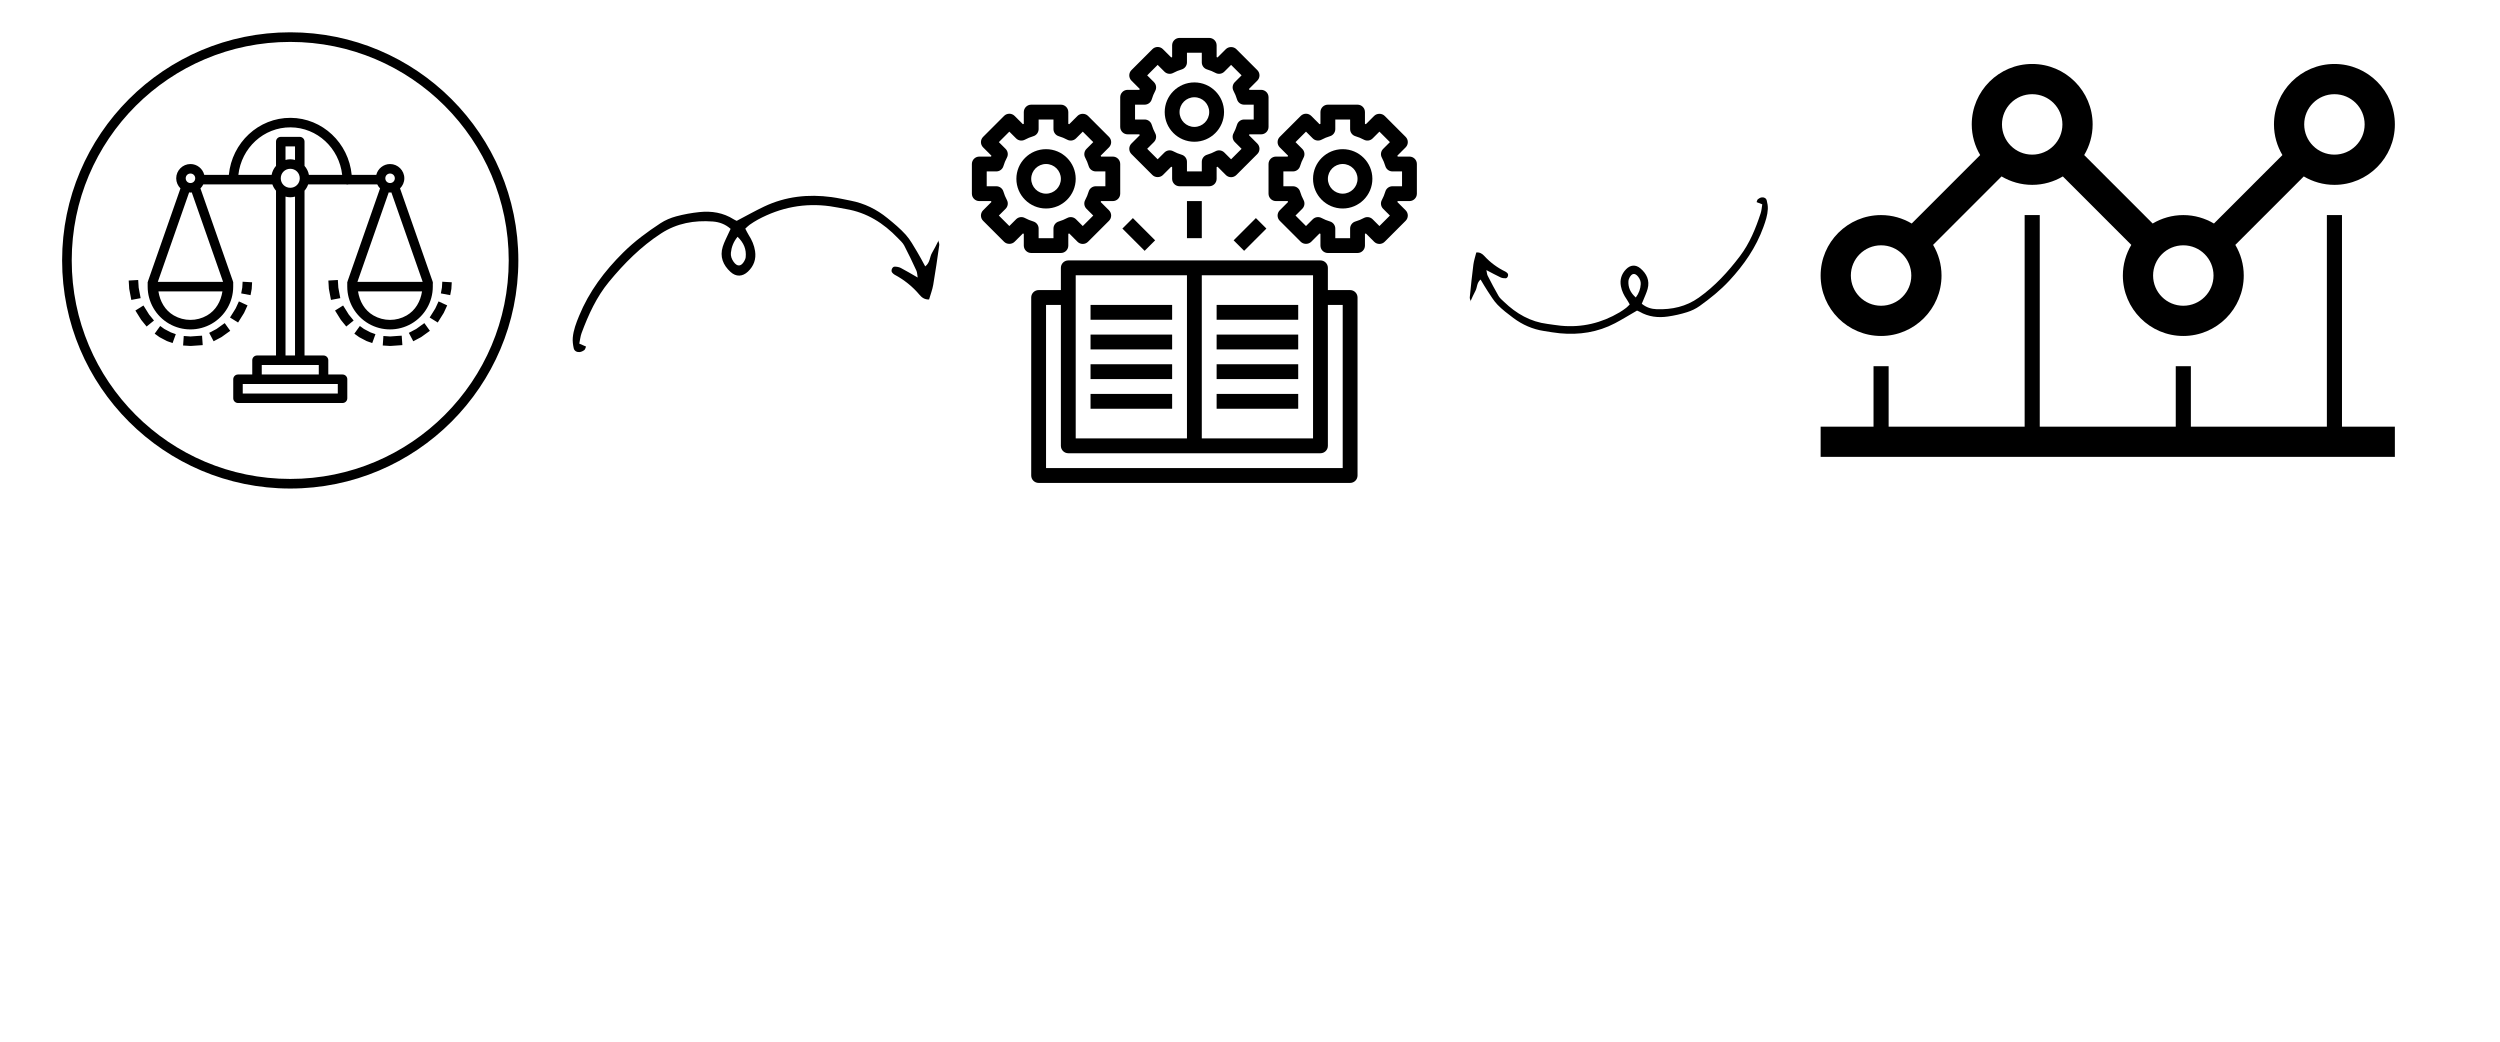
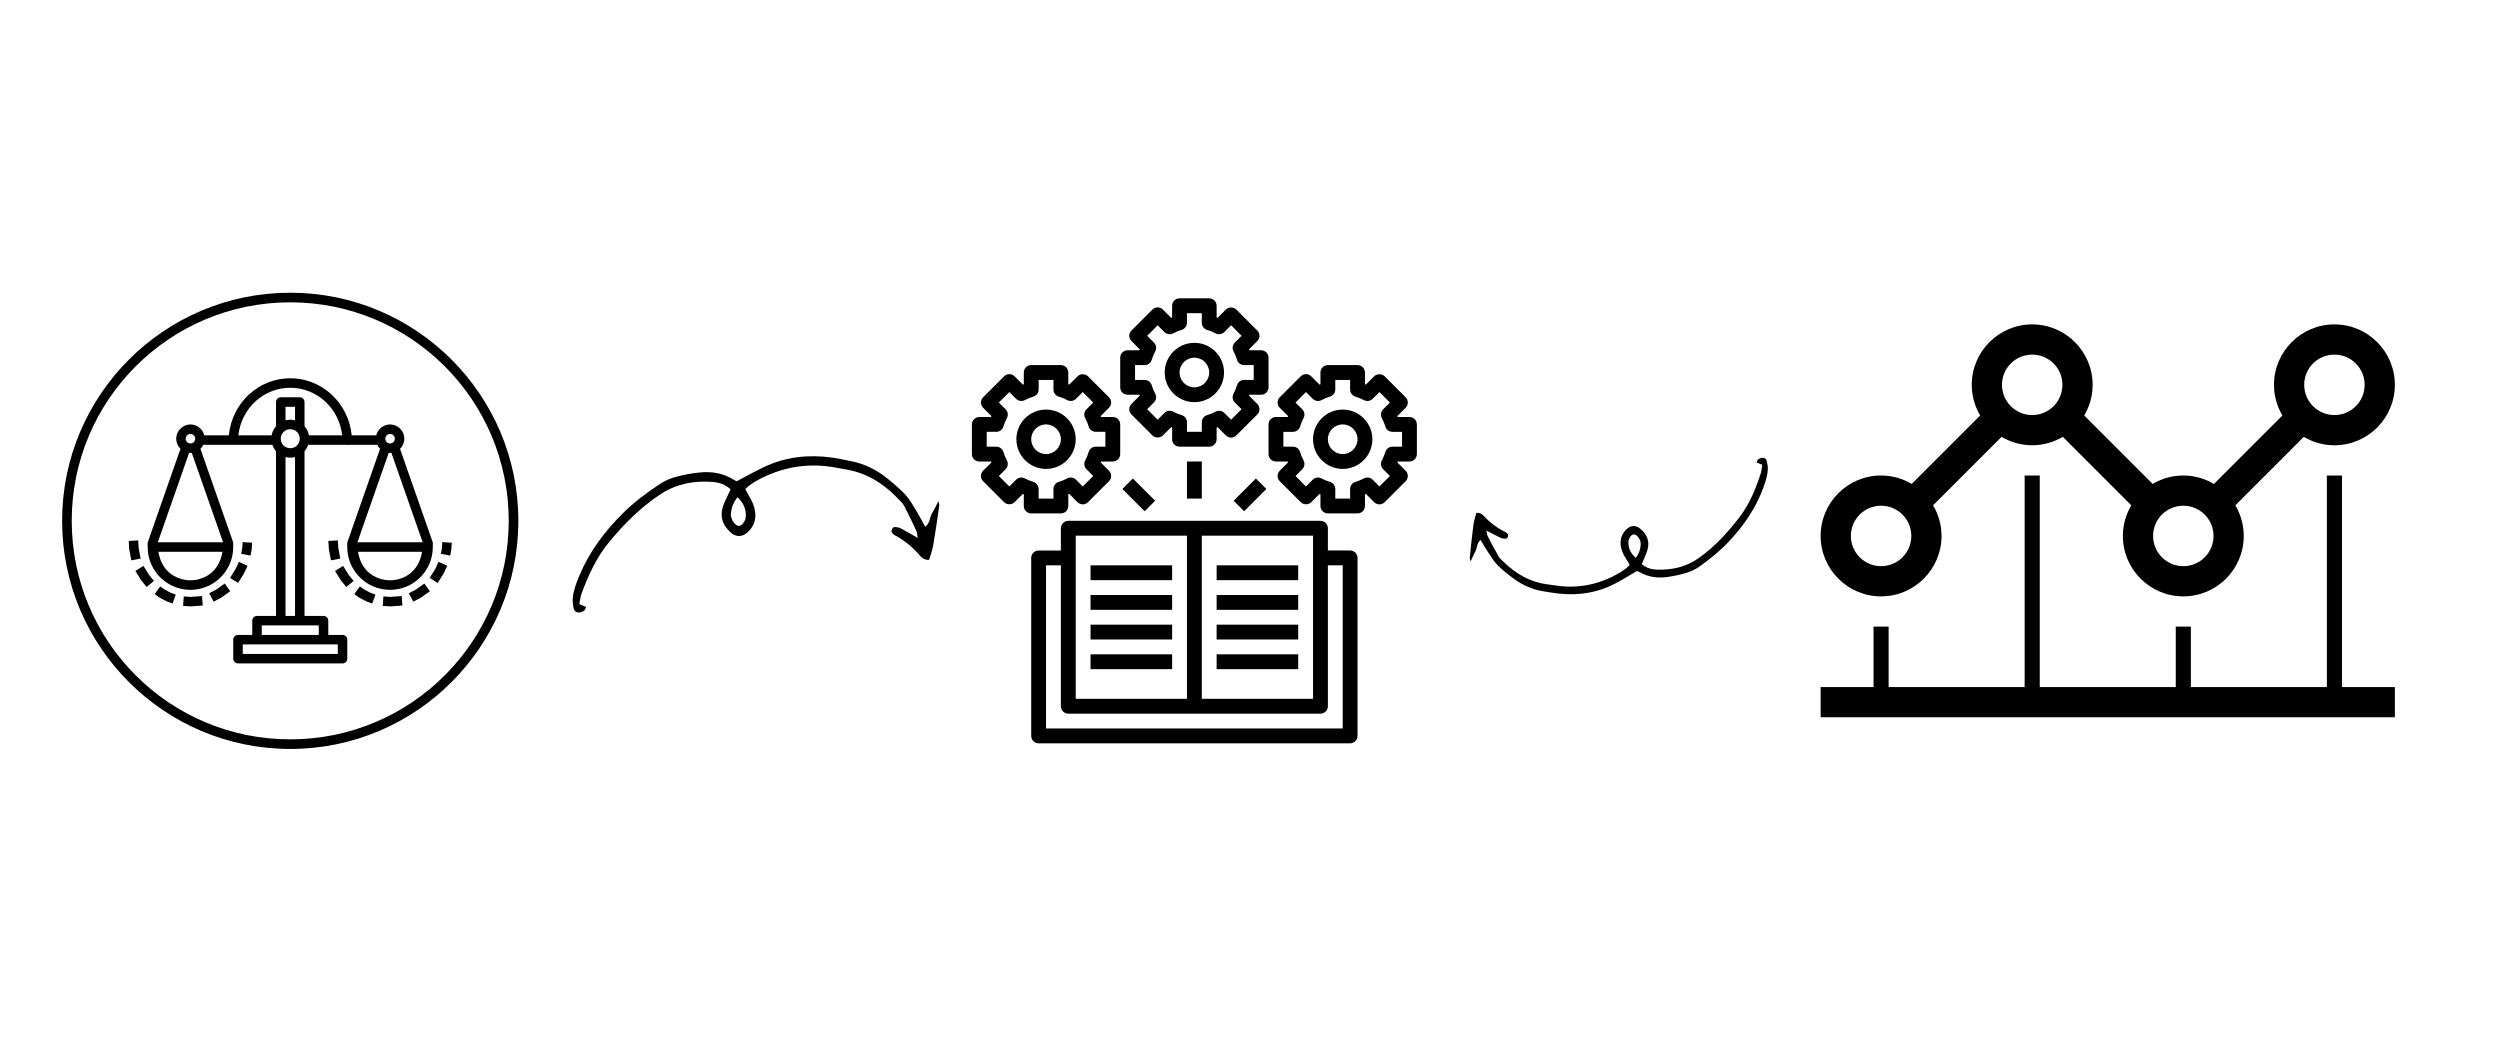
- <svg xmlns="http://www.w3.org/2000/svg" version="1.1" x="0px" y="0px" width="960px" height="400px" viewBox="0 0 960 400" enable-background="new 0 0 960 400" xml:space="preserve">
+ <svg xmlns="http://www.w3.org/2000/svg" version="1.1" x="0px" y="0px" width="960px" height="400px" viewBox="0 0 960 200" enable-background="new 0 0 960 400" xml:space="preserve">
  <g id="Layer_1">
    <g transform="translate(0,-1004.362)">
      <path d="M111.449,1016.766c-48.356,0-87.597,39.24-87.597,87.597s39.24,87.597,87.597,87.597s87.597-39.24,87.597-87.597    S159.805,1016.766,111.449,1016.766z M111.449,1020.458c46.361,0,83.903,37.544,83.904,83.904    c-0.001,46.361-37.543,83.911-83.904,83.911s-83.904-37.55-83.904-83.911C27.544,1058.002,65.087,1020.458,111.449,1020.458z     M111.591,1049.614c-12.333-0.069-22.536,9.56-23.717,21.906h-9.438c-0.594-2.379-2.745-4.17-5.297-4.17    c-3.002,0-5.475,2.473-5.475,5.475c0,1.512,0.627,2.883,1.633,3.878l-12.482,35.672c-0.028,0.072-0.003,0.155-0.021,0.228h-0.093    v1.825c0,5.865,3.133,11.296,8.212,14.229c5.08,2.933,11.346,2.933,16.425,0s8.212-8.363,8.212-14.229v-1.825h-0.078    c-0.019-0.076,0.007-0.158-0.021-0.228l-12.482-35.665c0.451-0.443,0.813-0.965,1.091-1.539h26.533    c0.31,0.897,0.784,1.713,1.396,2.416v63.281h-7.299c-1.008,0-1.825,0.817-1.825,1.825v5.475h-5.475    c-1.008,0-1.825,0.817-1.825,1.824v7.3c0,1.009,0.817,1.825,1.825,1.825h40.148c1.008,0,1.824-0.816,1.824-1.825v-7.3    c0-1.007-0.816-1.824-1.824-1.824h-5.475v-5.475c-0.001-1.008-0.817-1.825-1.825-1.825h-7.3v-63.281    c0.613-0.703,1.087-1.519,1.397-2.416h14.485c0.176,0.055,0.357,0.082,0.541,0.078c0.184,0.001,0.366-0.038,0.542-0.078h10.964    c0.275,0.569,0.631,1.091,1.076,1.532l-12.481,35.672c-0.029,0.072,0.004,0.155-0.015,0.228h-0.1v1.825    c0,5.865,3.133,11.296,8.212,14.229s11.346,2.933,16.425,0s8.212-8.363,8.212-14.229v-0.962c0.006-0.19,0.035-0.373,0.035-0.563    h-0.014c-0.003-0.036-0.017-0.063-0.021-0.093v-0.207h-0.05c-0.02-0.076-0.021-0.155-0.05-0.228l-12.482-35.665    c1.012-0.995,1.646-2.367,1.646-3.885c0-3.002-2.473-5.475-5.475-5.475c-2.552,0-4.703,1.791-5.297,4.17h-9.438    C133.883,1059.289,123.835,1049.683,111.591,1049.614z M111.57,1053.265c10.239,0.058,18.683,7.967,19.825,18.256h-12.768    c-0.24-1.313-0.843-2.493-1.689-3.465v-9.31c0-1.008-0.817-1.824-1.825-1.825h-7.3c-1.008,0.001-1.824,0.817-1.825,1.825v9.31    c-0.847,0.972-1.448,2.151-1.689,3.465H91.531C92.685,1061.131,101.253,1053.205,111.57,1053.265z M109.638,1060.571h3.649v5.211    c-0.586-0.153-1.191-0.257-1.824-0.257s-1.238,0.104-1.825,0.257V1060.571z M111.463,1069.176c2.037,0,3.649,1.612,3.649,3.649    s-1.612,3.649-3.649,3.649c-2.038,0-3.65-1.612-3.65-3.649S109.425,1069.176,111.463,1069.176z M73.139,1071    c1.029,0,1.825,0.796,1.825,1.825s-0.796,1.825-1.825,1.825s-1.824-0.796-1.824-1.825S72.11,1071,73.139,1071z M149.787,1071    c1.029,0,1.825,0.796,1.825,1.825s-0.796,1.825-1.825,1.825s-1.825-0.796-1.825-1.825S148.757,1071,149.787,1071z     M72.626,1078.243c0.171,0,0.337,0.057,0.513,0.057c0.171,0,0.333-0.035,0.499-0.05l12.026,34.353H73.125H60.6L72.626,1078.243z     M149.273,1078.243c0.172,0,0.338,0.057,0.514,0.057c0.171,0,0.332-0.035,0.499-0.05l12.026,34.353h-12.54h-12.524    L149.273,1078.243z M109.638,1079.861c0.587,0.153,1.192,0.257,1.825,0.257s1.238-0.104,1.824-0.257v61.007h-3.649V1079.861z     M53.065,1111.876l-3.643,0.214l0.114,1.825l0.071,1.232l0.007,0.115l0.021,0.106l0.449,2.366l0.335,1.797l3.586-0.677    l-0.335-1.79l-0.421-2.26l-0.071-1.126L53.065,1111.876z M129.734,1111.876l-3.644,0.214l0.114,1.825l0.072,1.232l0.007,0.115    l0.021,0.106l0.448,2.366l0.336,1.797l3.585-0.677l-0.335-1.79l-0.421-2.26l-0.07-1.126L129.734,1111.876z M93.164,1112.546    l-0.136,2.274l-0.078,0.413l-0.335,1.796l3.593,0.671l0.335-1.789l0.1-0.528l0.021-0.113v-0.114l0.144-2.402L93.164,1112.546z     M169.833,1112.546l-0.136,2.274l-0.078,0.413l-0.335,1.796l3.593,0.671l0.335-1.789l0.1-0.528l0.021-0.113v-0.114l0.143-2.402    L169.833,1112.546z M60.835,1116.253h12.29h12.289c-0.579,3.802-2.512,7.281-5.902,9.238c-3.955,2.284-8.819,2.284-12.774,0    C63.347,1123.534,61.415,1120.055,60.835,1116.253z M137.483,1116.253h12.289h12.29c-0.579,3.802-2.512,7.281-5.902,9.238    c-3.955,2.284-8.819,2.284-12.774,0C139.995,1123.534,138.062,1120.055,137.483,1116.253z M91.738,1120.102l-0.763,1.661    l-0.478,1.033l-1.204,1.939l-0.97,1.547l3.101,1.925l0.962-1.547l1.27-2.032l0.057-0.093l0.05-0.107l0.527-1.14l0.764-1.661    L91.738,1120.102z M168.407,1120.102l-0.763,1.661l-0.478,1.033l-1.205,1.939l-0.97,1.547l3.101,1.925l0.963-1.547l1.269-2.032    l0.058-0.093l0.05-0.107l0.527-1.14l0.763-1.661L168.407,1120.102z M55.083,1121.67l-3.094,1.939l0.963,1.547l1.247,2.004    l0.064,0.085l0.071,0.086l0.812,1.005l1.154,1.411l2.83-2.31l-1.154-1.411l-0.728-0.892l-1.197-1.925L55.083,1121.67z     M131.751,1121.67l-3.095,1.939l0.963,1.547l1.247,2.004l0.064,0.085l0.071,0.086l0.812,1.005l1.155,1.411l2.83-2.31l-1.155-1.411    l-0.727-0.892l-1.198-1.925L131.751,1121.67z M86.285,1128.435l-1.482,1.062l-1.654,1.19l-1.212,0.635l-1.611,0.855l1.704,3.229    l1.611-0.855l1.297-0.685l0.114-0.07l0.1-0.064l1.775-1.275l1.482-1.062L86.285,1128.435z M162.954,1128.435l-1.483,1.062    l-1.653,1.19l-1.212,0.635l-1.611,0.855l1.704,3.229l1.61-0.855l1.298-0.685l0.113-0.07l0.101-0.064l1.775-1.275l1.482-1.062    L162.954,1128.435z M61.52,1129.54l-2.125,2.951l1.483,1.07l0.249,0.178l0.1,0.064l0.114,0.078l2.609,1.369l0.106,0.064    l0.122,0.042l0.37,0.136l1.718,0.62l1.24-3.429l-1.718-0.621l-0.242-0.092l-2.416-1.269l-0.129-0.086L61.52,1129.54z     M138.188,1129.54l-2.124,2.951l1.482,1.07l0.25,0.178l0.1,0.064l0.114,0.078l2.609,1.369l0.106,0.064l0.121,0.042l0.371,0.136    l1.718,0.62l1.24-3.429l-1.718-0.621l-0.243-0.092l-2.416-1.269l-0.129-0.086L138.188,1129.54z M77.587,1133.262l-1.817,0.114    l-2.638,0.192l-0.749-0.057l-1.824-0.129l-0.25,3.65l1.818,0.113l0.884,0.064h0.128h0.129l2.751-0.192l1.825-0.128    L77.587,1133.262z M154.256,1133.262l-1.818,0.114l-2.637,0.192l-0.749-0.057l-1.825-0.129l-0.249,3.65l1.817,0.113l0.884,0.064    h0.129h0.128l2.752-0.192l1.824-0.128L154.256,1133.262z M100.513,1144.517h21.899v3.65h-21.899V1144.517z M93.213,1151.817h5.476    h25.549h5.475v3.65H93.213V1151.817z" />
    </g>
    <g>
      <path d="M850.155,85.833c-3.454-2.045-7.468-3.241-11.767-3.241c-4.295,0-8.308,1.195-11.767,3.238l-26.288-26.29    c2.045-3.455,3.239-7.468,3.239-11.765c0-12.798-10.412-23.211-23.211-23.211c-12.798,0-23.211,10.413-23.211,23.211    c0,4.297,1.195,8.31,3.239,11.768l-26.289,26.29c-3.457-2.045-7.471-3.241-11.767-3.241c-12.797,0-23.211,10.413-23.211,23.212    c0,12.797,10.414,23.209,23.211,23.209c12.798,0,23.212-10.412,23.212-23.209c0-4.298-1.196-8.311-3.238-11.769l26.289-26.29    c3.455,2.046,7.469,3.241,11.765,3.241c4.298,0,8.311-1.195,11.769-3.238l26.289,26.29c-2.045,3.456-3.241,7.469-3.241,11.767    c0,12.797,10.413,23.209,23.21,23.209c12.799,0,23.214-10.412,23.214-23.209c0-4.298-1.196-8.311-3.239-11.769l26.289-26.29     M884.652,67.746c3.456,2.046,7.471,3.241,11.766,3.241c12.798,0,23.211-10.413,23.211-23.211    c0-12.798-10.413-23.211-23.211-23.211c-12.797,0-23.213,10.413-23.213,23.211c0,4.297,1.196,8.31,3.24,11.768l-26.29,26.29     M896.418,36.17c6.415,0,11.605,5.191,11.605,11.605c0,6.412-5.19,11.605-11.605,11.605c-6.413,0-11.605-5.193-11.605-11.605    C884.812,41.361,890.005,36.17,896.418,36.17z M838.389,94.198c6.416,0,11.606,5.19,11.606,11.606    c0,6.409-5.19,11.604-11.606,11.604c-6.41,0-11.603-5.194-11.603-11.604C826.786,99.389,831.979,94.198,838.389,94.198z     M780.362,36.17c6.416,0,11.605,5.191,11.605,11.605c0,6.412-5.189,11.605-11.605,11.605c-6.411,0-11.604-5.193-11.604-11.605    C768.758,41.361,773.951,36.17,780.362,36.17z M722.335,94.198c6.415,0,11.606,5.19,11.606,11.606    c0,6.409-5.191,11.604-11.606,11.604c-6.412,0-11.605-5.194-11.605-11.604C710.729,99.389,715.923,94.198,722.335,94.198z     M899.318,163.829h20.311v11.605H699.124v-11.605h20.31v-23.21h5.803v23.21h52.226V82.592h5.802v81.237h52.226v-23.21h5.803v23.21    h52.224V82.592h5.803V163.829z" />
    </g>
    <path d="M458.64,54.433c6.283,0,11.392-5.109,11.392-11.392c0-6.282-5.108-11.392-11.392-11.392   c-6.283,0-11.392,5.109-11.392,11.392C447.249,49.323,452.357,54.433,458.64,54.433z M458.64,37.345   c3.142,0,5.696,2.555,5.696,5.696c0,3.142-2.555,5.696-5.696,5.696c-3.141,0-5.696-2.555-5.696-5.696   C452.944,39.899,455.499,37.345,458.64,37.345z" />
    <path d="M433.008,51.584h4.511c0.048,0.117,0.094,0.234,0.142,0.351l-3.189,3.189c-0.535,0.536-0.834,1.259-0.834,2.014   c0,0.754,0.299,1.481,0.834,2.014l8.057,8.057c1.068,1.068,2.959,1.068,4.027,0l3.189-3.189c0.117,0.048,0.234,0.097,0.351,0.142   v4.511c0,1.572,1.276,2.848,2.848,2.848h11.392c1.572,0,2.848-1.276,2.848-2.848v-4.511c0.117-0.048,0.233-0.094,0.351-0.142   l3.189,3.189c0.535,0.535,1.259,0.834,2.014,0.834s1.48-0.299,2.013-0.834l8.058-8.057c0.535-0.536,0.834-1.259,0.834-2.014   c0-0.755-0.299-1.481-0.834-2.014l-3.19-3.189c0.048-0.117,0.097-0.234,0.142-0.351h4.511c1.572,0,2.848-1.276,2.848-2.848V37.345   c0-1.572-1.275-2.848-2.848-2.848h-4.511c-0.048-0.117-0.094-0.233-0.142-0.35l3.19-3.19c0.535-0.535,0.834-1.258,0.834-2.013   s-0.299-1.481-0.834-2.014l-8.058-8.057c-1.067-1.068-2.958-1.068-4.026,0l-3.189,3.189c-0.117-0.045-0.233-0.094-0.351-0.143   v-4.511c0-1.572-1.275-2.848-2.848-2.848h-11.392c-1.572,0-2.848,1.276-2.848,2.848v4.511c-0.117,0.049-0.233,0.094-0.351,0.143   l-3.189-3.189c-0.535-0.536-1.259-0.834-2.014-0.834c-0.754,0-1.48,0.299-2.013,0.834l-8.057,8.057   c-0.535,0.535-0.834,1.259-0.834,2.014s0.299,1.481,0.834,2.013l3.189,3.19c-0.045,0.117-0.094,0.233-0.142,0.35h-4.511   c-1.572,0-2.848,1.276-2.848,2.848v11.392C430.161,50.309,431.436,51.584,433.008,51.584z M435.856,40.193h3.685   c1.259,0,2.373-0.829,2.729-2.037c0.342-1.147,0.789-2.238,1.335-3.244c0.602-1.108,0.402-2.48-0.49-3.372l-2.6-2.597l4.027-4.027   l2.601,2.6c0.891,0.889,2.261,1.091,3.372,0.49c1.005-0.544,2.096-0.994,3.244-1.336c1.205-0.359,2.033-1.469,2.033-2.728v-3.686   h5.696v3.686c0,1.259,0.829,2.372,2.036,2.728c1.148,0.342,2.239,0.789,3.244,1.336c1.108,0.601,2.48,0.398,3.372-0.49l2.601-2.6   l4.026,4.027l-2.6,2.6c-0.892,0.892-1.091,2.261-0.49,3.372c0.544,1.005,0.994,2.096,1.336,3.244   c0.355,1.205,1.467,2.034,2.726,2.034h3.685v5.696h-3.685c-1.259,0-2.372,0.829-2.729,2.036c-0.342,1.148-0.789,2.239-1.336,3.244   c-0.601,1.108-0.401,2.48,0.49,3.372l2.6,2.6l-4.026,4.027l-2.601-2.6c-0.892-0.889-2.261-1.091-3.372-0.49   c-1.005,0.544-2.096,0.994-3.243,1.335c-1.205,0.356-2.034,1.467-2.034,2.726v3.685h-5.696v-3.685c0-1.259-0.829-2.373-2.036-2.729   c-1.148-0.342-2.238-0.789-3.244-1.335c-1.11-0.598-2.48-0.399-3.372,0.49l-2.601,2.6l-4.026-4.027l2.6-2.601   c0.892-0.891,1.091-2.261,0.49-3.372c-0.544-1.005-0.994-2.096-1.336-3.244c-0.356-1.205-1.466-2.033-2.726-2.033h-3.685V40.193z" />
    <path d="M515.6,57.28c-6.283,0-11.393,5.109-11.393,11.392s5.109,11.392,11.393,11.392s11.393-5.109,11.393-11.392   S521.883,57.28,515.6,57.28z M515.6,74.368c-3.141,0-5.695-2.554-5.695-5.696s2.555-5.696,5.695-5.696s5.695,2.554,5.695,5.696   S518.74,74.368,515.6,74.368z" />
    <path d="M541.23,60.128h-4.51c-0.049-0.117-0.096-0.233-0.143-0.35l3.189-3.19c0.535-0.535,0.834-1.259,0.834-2.013   c0-0.755-0.299-1.481-0.834-2.014l-8.057-8.057c-1.068-1.068-2.959-1.068-4.027,0l-3.189,3.19   c-0.117-0.048-0.234-0.097-0.352-0.143v-4.511c0-1.572-1.275-2.848-2.848-2.848h-11.391c-1.572,0-2.85,1.276-2.85,2.848v4.511   c-0.115,0.048-0.232,0.094-0.35,0.143l-3.189-3.19c-0.535-0.535-1.26-0.834-2.014-0.834s-1.48,0.299-2.014,0.834l-8.057,8.057   c-0.535,0.535-0.834,1.259-0.834,2.014c0,0.754,0.299,1.481,0.834,2.013l3.189,3.19c-0.049,0.117-0.096,0.233-0.143,0.35h-4.51   c-1.572,0-2.85,1.276-2.85,2.848v11.392c0,1.572,1.277,2.848,2.85,2.848h4.51c0.049,0.117,0.094,0.233,0.143,0.35l-3.189,3.19   c-0.535,0.536-0.834,1.259-0.834,2.013c0,0.755,0.299,1.481,0.834,2.014l8.057,8.057c1.068,1.068,2.959,1.068,4.027,0l3.189-3.19   c0.117,0.048,0.234,0.097,0.35,0.143v4.511c0,1.572,1.277,2.848,2.85,2.848h11.391c1.572,0,2.848-1.275,2.848-2.848v-4.511   c0.117-0.048,0.234-0.094,0.352-0.143l3.189,3.19c0.535,0.535,1.258,0.834,2.014,0.834c0.754,0,1.48-0.299,2.014-0.834l8.057-8.057   c0.535-0.535,0.834-1.259,0.834-2.014c0-0.754-0.299-1.481-0.834-2.013l-3.189-3.19c0.047-0.117,0.096-0.233,0.143-0.35h4.51   c1.572,0,2.85-1.276,2.85-2.848V62.977C544.08,61.404,542.803,60.128,541.23,60.128z M538.383,71.521h-3.686   c-1.258,0-2.371,0.829-2.727,2.036c-0.342,1.148-0.791,2.238-1.336,3.244c-0.602,1.108-0.402,2.481,0.488,3.372l2.602,2.601   l-4.027,4.027l-2.602-2.6c-0.891-0.892-2.26-1.088-3.371-0.49c-1.006,0.544-2.096,0.994-3.244,1.336   c-1.205,0.356-2.033,1.467-2.033,2.726v3.685h-5.695v-3.685c0-1.259-0.83-2.373-2.037-2.729c-1.146-0.342-2.238-0.789-3.244-1.335   c-1.109-0.598-2.48-0.402-3.371,0.49l-2.6,2.6l-4.027-4.027l2.6-2.6c0.893-0.891,1.09-2.261,0.49-3.372   c-0.545-1.005-0.994-2.096-1.336-3.244c-0.355-1.205-1.467-2.033-2.727-2.033h-3.684v-5.696h3.684c1.26,0,2.373-0.829,2.729-2.036   c0.342-1.148,0.789-2.238,1.336-3.244c0.602-1.108,0.402-2.481-0.49-3.372l-2.6-2.601l4.027-4.027l2.6,2.6   c0.889,0.889,2.26,1.088,3.373,0.49c1.006-0.544,2.096-0.994,3.244-1.336c1.203-0.356,2.033-1.467,2.033-2.726v-3.685h5.695v3.685   c0,1.259,0.828,2.373,2.037,2.729c1.146,0.342,2.238,0.789,3.244,1.335c1.109,0.598,2.48,0.399,3.371-0.49l2.6-2.6l4.027,4.027   l-2.6,2.6c-0.893,0.891-1.092,2.261-0.49,3.372c0.543,1.005,0.994,2.096,1.336,3.244c0.355,1.205,1.467,2.033,2.725,2.033h3.686   V71.521z" />
    <path d="M401.681,80.064c6.283,0,11.392-5.109,11.392-11.392s-5.109-11.392-11.392-11.392c-6.282,0-11.392,5.109-11.392,11.392   S395.398,80.064,401.681,80.064z M401.681,62.977c3.142,0,5.696,2.554,5.696,5.696s-2.555,5.696-5.696,5.696   c-3.141,0-5.696-2.554-5.696-5.696S398.54,62.977,401.681,62.977z" />
    <path d="M376.049,77.216h4.511c0.049,0.117,0.094,0.233,0.143,0.35l-3.189,3.19c-0.536,0.536-0.834,1.259-0.834,2.013   c0,0.755,0.299,1.481,0.834,2.014l8.057,8.057c1.068,1.068,2.959,1.068,4.027,0l3.19-3.19c0.117,0.048,0.233,0.097,0.35,0.143   v4.511c0,1.572,1.276,2.848,2.848,2.848h11.392c1.572,0,2.848-1.275,2.848-2.848v-4.511c0.117-0.048,0.234-0.094,0.35-0.143   l3.19,3.19c0.536,0.535,1.259,0.834,2.014,0.834c0.754,0,1.481-0.299,2.014-0.834l8.057-8.057c0.535-0.535,0.834-1.259,0.834-2.014   c0-0.754-0.299-1.481-0.834-2.013l-3.19-3.19c0.049-0.117,0.097-0.233,0.143-0.35h4.511c1.572,0,2.848-1.276,2.848-2.848V62.977   c0-1.572-1.276-2.848-2.848-2.848h-4.511c-0.048-0.117-0.094-0.233-0.143-0.35l3.19-3.19c0.535-0.535,0.834-1.259,0.834-2.013   c0-0.755-0.299-1.481-0.834-2.014l-8.057-8.057c-1.068-1.068-2.959-1.068-4.027,0l-3.19,3.19c-0.116-0.048-0.233-0.097-0.35-0.143   v-4.511c0-1.572-1.276-2.848-2.848-2.848h-11.392c-1.572,0-2.848,1.276-2.848,2.848v4.511c-0.117,0.048-0.233,0.094-0.35,0.143   l-3.19-3.19c-0.535-0.535-1.258-0.834-2.013-0.834s-1.481,0.299-2.014,0.834l-8.057,8.057c-0.536,0.535-0.834,1.259-0.834,2.014   c0,0.754,0.299,1.481,0.834,2.013l3.189,3.19c-0.045,0.117-0.094,0.233-0.143,0.35h-4.511c-1.572,0-2.848,1.276-2.848,2.848v11.392   C373.201,75.94,374.477,77.216,376.049,77.216z M378.897,65.824h3.686c1.259,0,2.372-0.829,2.729-2.036   c0.341-1.148,0.789-2.238,1.335-3.244c0.601-1.108,0.401-2.481-0.49-3.372l-2.6-2.597l4.027-4.027l2.6,2.6   c0.889,0.889,2.258,1.088,3.372,0.49c1.005-0.544,2.096-0.994,3.244-1.335c1.205-0.359,2.034-1.47,2.034-2.729v-3.685h5.696v3.685   c0,1.259,0.829,2.373,2.036,2.729c1.148,0.342,2.239,0.789,3.244,1.335c1.11,0.598,2.48,0.399,3.372-0.49l2.6-2.6l4.027,4.027   l-2.6,2.6c-0.892,0.891-1.091,2.261-0.49,3.372c0.544,1.005,0.994,2.096,1.335,3.244c0.356,1.205,1.467,2.033,2.726,2.033h3.685   v5.696h-3.685c-1.259,0-2.373,0.829-2.729,2.036c-0.342,1.148-0.789,2.238-1.335,3.244c-0.601,1.108-0.402,2.481,0.49,3.372   l2.6,2.601l-4.027,4.027l-2.6-2.6c-0.889-0.892-2.261-1.088-3.372-0.49c-1.005,0.544-2.096,0.994-3.244,1.336   c-1.205,0.356-2.033,1.467-2.033,2.726v3.685h-5.696v-3.685c0-1.259-0.829-2.373-2.037-2.729c-1.147-0.342-2.238-0.789-3.244-1.335   c-1.111-0.598-2.48-0.402-3.372,0.49l-2.597,2.6l-4.027-4.027l2.6-2.6c0.891-0.891,1.091-2.261,0.49-3.372   c-0.544-1.005-0.994-2.096-1.335-3.244c-0.359-1.205-1.47-2.033-2.729-2.033h-3.686V65.824z" />
    <path d="M507.055,100h-96.83c-1.572,0-2.848,1.276-2.848,2.848v8.544h-8.544c-1.572,0-2.848,1.276-2.848,2.849v68.351   c0,1.572,1.276,2.849,2.848,2.849h119.614c1.572,0,2.848-1.276,2.848-2.849V114.24c0-1.572-1.275-2.849-2.848-2.849h-8.543v-8.544   C509.904,101.276,508.627,100,507.055,100z M504.207,105.696v62.655h-42.719v-62.655H504.207z M413.073,105.696h42.719v62.655   h-42.719V105.696z M515.6,117.088v62.655H401.681v-62.655h5.696v54.111c0,1.572,1.275,2.848,2.848,2.848h96.83   c1.572,0,2.85-1.275,2.85-2.848v-54.111H515.6z" />
    <rect x="418.769" y="128.479" width="31.328" height="5.696" />
    <rect x="418.769" y="139.871" width="31.328" height="5.696" />
    <rect x="418.769" y="151.264" width="31.328" height="5.695" />
    <rect x="467.184" y="128.479" width="31.328" height="5.696" />
    <rect x="467.184" y="139.871" width="31.328" height="5.696" />
    <rect x="467.184" y="151.264" width="31.328" height="5.695" />
    <rect x="418.769" y="117.088" width="31.328" height="5.696" />
    <rect x="467.184" y="117.088" width="31.328" height="5.696" />
    <rect x="455.792" y="77.216" width="5.696" height="14.24" />
    <rect x="473.957" y="87.184" transform="matrix(-0.7071 0.7071 -0.7071 -0.7071 883.0719 -185.7173)" width="12.084" height="5.696" />
    <rect x="434.433" y="83.991" transform="matrix(-0.7071 0.7071 -0.7071 -0.7071 810.147 -155.5079)" width="5.696" height="12.084" />
    <g>
      <path fill="none" d="M629.081,106.293c-1.194-1.553-2.442-1.458-3.354,0.331c-0.199,0.392-0.384,0.839-0.409,1.271    c-0.156,2.507,0.787,4.531,2.83,6.34c1.229-1.637,1.786-3.311,1.899-5.118C630.11,108.087,629.731,107.139,629.081,106.293z" />
      <path d="M676.52,75.796c-0.523,0.064-1.073,0.365-1.489,0.707c-0.275,0.227-0.331,0.718-0.495,1.118    c0.819,0.318,1.426,0.553,2.172,0.842c-0.2,1.181-0.255,2.336-0.602,3.399c-1.913,5.861-4.234,11.57-7.981,16.513    c-4.548,5.994-9.599,11.526-15.8,15.923c-4.867,3.453-10.312,4.629-16.135,4.439c-2.058-0.067-4.002-0.655-5.746-2.095    c0.198-0.472,0.374-0.866,0.531-1.265c0.585-1.477,1.299-2.918,1.711-4.441c0.869-3.215-0.333-5.823-2.78-7.887    c-1.813-1.528-3.841-1.36-5.488,0.336c-1.792,1.846-2.472,4.044-1.979,6.579c0.352,1.816,1.146,3.439,2.202,4.951    c0.431,0.615,0.77,1.296,1.174,1.988c-0.549,0.536-0.913,0.975-1.357,1.306c-0.82,0.611-1.656,1.211-2.534,1.731    c-6.969,4.13-14.48,5.913-22.562,5.137c-1.699-0.165-3.383-0.468-5.076-0.679c-6.601-0.817-12.027-3.953-16.74-8.486    c-0.737-0.707-1.585-1.38-2.085-2.238c-1.483-2.55-2.842-5.175-4.19-7.801c-0.276-0.543-0.292-1.22-0.499-2.155    c2.051,1.064,3.731,1.993,5.465,2.808c0.58,0.271,1.301,0.356,1.951,0.33c0.759-0.029,1.219-1.344,0.713-1.888    c-0.228-0.244-0.483-0.498-0.778-0.641c-3.104-1.502-5.83-3.492-8.163-6.051c-0.747-0.818-1.707-1.466-3.066-1.328    c-0.395,1.613-0.916,3.125-1.118,4.677c-0.54,4.174-0.964,8.365-1.381,12.555c-0.043,0.449,0.182,0.922,0.323,1.389    c0.604-1.294,1.15-2.616,1.84-3.861c0.732-1.319,0.46-3.102,1.987-4.376c0.979,1.615,1.805,3.099,2.745,4.501    c1.198,1.79,2.307,3.695,3.795,5.222c1.812,1.858,3.919,3.458,6.009,5.021c3.514,2.629,7.444,4.371,11.814,5.031    c2.024,0.306,4.044,0.687,6.079,0.878c7.412,0.691,14.536-0.373,21.179-3.866c2.799-1.472,5.491-3.146,8.437-4.847    c-0.16,0-0.036-0.031,0.06,0.007c0.318,0.125,0.639,0.249,0.935,0.419c3.403,1.976,7.104,2.396,10.901,1.842    c2.462-0.358,4.926-0.906,7.3-1.655c1.71-0.535,3.416-1.339,4.867-2.38c4.066-2.913,7.951-6.03,11.389-9.735    c5.642-6.076,10.25-12.738,13.09-20.573c0.817-2.257,1.59-4.526,1.7-6.931c0.051-1.106-0.15-2.254-0.432-3.332    C678.182,76.082,677.37,75.69,676.52,75.796z M625.316,107.894c0.026-0.433,0.21-0.879,0.409-1.271    c0.913-1.788,2.161-1.883,3.354-0.331c0.65,0.85,1.03,1.796,0.964,2.824c-0.112,1.807-0.669,3.479-1.898,5.118    C626.104,112.425,625.158,110.401,625.316,107.894z" />
      <path d="M564.76,115.725c-0.014-0.053-0.034-0.105-0.049-0.159c-0.021,0.047-0.04,0.092-0.062,0.135L564.76,115.725z" />
    </g>
    <g>
      <path fill="none" d="M280.662,97.049c-0.131,1.247,0.284,2.416,1.031,3.478c1.372,1.945,2.892,1.893,4.09-0.232    c0.262-0.469,0.507-1.002,0.561-1.525c0.316-3.038-0.729-5.543-3.121-7.843C281.65,92.855,280.889,94.86,280.662,97.049z" />
      <path d="M355.285,102.299c-1.11-2.012-2.036-3.855-3.109-5.605c-1.367-2.233-2.618-4.604-4.348-6.533    c-2.11-2.35-4.587-4.397-7.048-6.399c-4.136-3.371-8.824-5.685-14.099-6.705c-2.445-0.473-4.878-1.036-7.342-1.369    c-8.969-1.211-17.676-0.275-25.918,3.634c-3.474,1.647-6.827,3.547-10.491,5.465c0.195,0.009,0.042,0.042-0.074-0.01    c-0.378-0.168-0.763-0.335-1.111-0.556c-4.038-2.569-8.512-3.266-13.15-2.783c-3.011,0.312-6.03,0.854-8.952,1.644    c-2.102,0.566-4.215,1.457-6.03,2.647c-5.085,3.336-9.959,6.929-14.322,11.256c-7.156,7.1-13.088,14.96-16.93,24.335    c-1.106,2.699-2.157,5.419-2.413,8.334c-0.117,1.341,0.071,2.745,0.36,4.068c0.227,1.043,1.191,1.561,2.232,1.476    c0.639-0.051,1.323-0.39,1.845-0.784c0.345-0.261,0.437-0.855,0.658-1.334c-0.98-0.426-1.705-0.742-2.598-1.131    c0.303-1.425,0.428-2.826,0.901-4.098c2.617-7.026,5.722-13.843,10.523-19.659c5.824-7.056,12.237-13.521,19.989-18.552    c6.085-3.95,12.758-5.105,19.821-4.584c2.496,0.185,4.828,0.997,6.876,2.831c-0.267,0.564-0.499,1.034-0.71,1.511    c-0.783,1.764-1.724,3.478-2.3,5.309c-1.217,3.862,0.113,7.09,2.983,9.719c2.127,1.947,4.598,1.845,6.683-0.134    c2.27-2.152,3.204-4.787,2.734-7.891c-0.337-2.226-1.22-4.234-2.429-6.125c-0.492-0.77-0.869-1.614-1.325-2.474    c0.693-0.624,1.158-1.139,1.714-1.519c1.026-0.703,2.072-1.388,3.166-1.977c8.67-4.667,17.885-6.457,27.665-5.109    c2.055,0.284,4.085,0.738,6.131,1.077c7.978,1.324,14.412,5.404,19.911,11.147c0.859,0.896,1.854,1.755,2.42,2.824    c1.674,3.172,3.193,6.427,4.699,9.685c0.309,0.673,0.292,1.495,0.497,2.644c-2.438-1.397-4.432-2.61-6.498-3.683    c-0.69-0.359-1.562-0.5-2.353-0.501c-0.923-0.002-1.548,1.571-0.96,2.258c0.264,0.309,0.561,0.629,0.912,0.817    c3.696,1.979,6.909,4.532,9.614,7.758c0.867,1.033,2,1.865,3.658,1.766c0.562-1.939,1.27-3.748,1.592-5.623    c0.867-5.044,1.592-10.113,2.307-15.181c0.076-0.542-0.173-1.13-0.322-1.703c-0.797,1.541-1.529,3.119-2.429,4.597    C356.962,98.649,357.204,100.827,355.285,102.299z M286.345,98.769c-0.055,0.525-0.299,1.058-0.562,1.525    c-1.197,2.125-2.718,2.178-4.089,0.233c-0.749-1.062-1.164-2.232-1.032-3.478c0.229-2.189,0.988-4.194,2.563-6.123    C285.616,93.227,286.662,95.732,286.345,98.769z" />
      <path d="M360.297,92.291c0.014,0.064,0.033,0.128,0.051,0.193c0.028-0.054,0.053-0.105,0.08-0.157L360.297,92.291z" />
    </g>
  </g>
  <g id="Layer_2">
    <path d="M735.404,92.484c30.702-31.501,30.702-31.501,30.702-31.501" />
    <path d="M794.178,60.983" />
    <path d="M794.178,60.983" />
    <path d="M852.949,92.484" />
    <line x1="794.178" y1="57.28" x2="825.756" y2="92.484" />
    <line x1="852.949" y1="92.484" x2="884.527" y2="60.983" />
  </g>
</svg>
